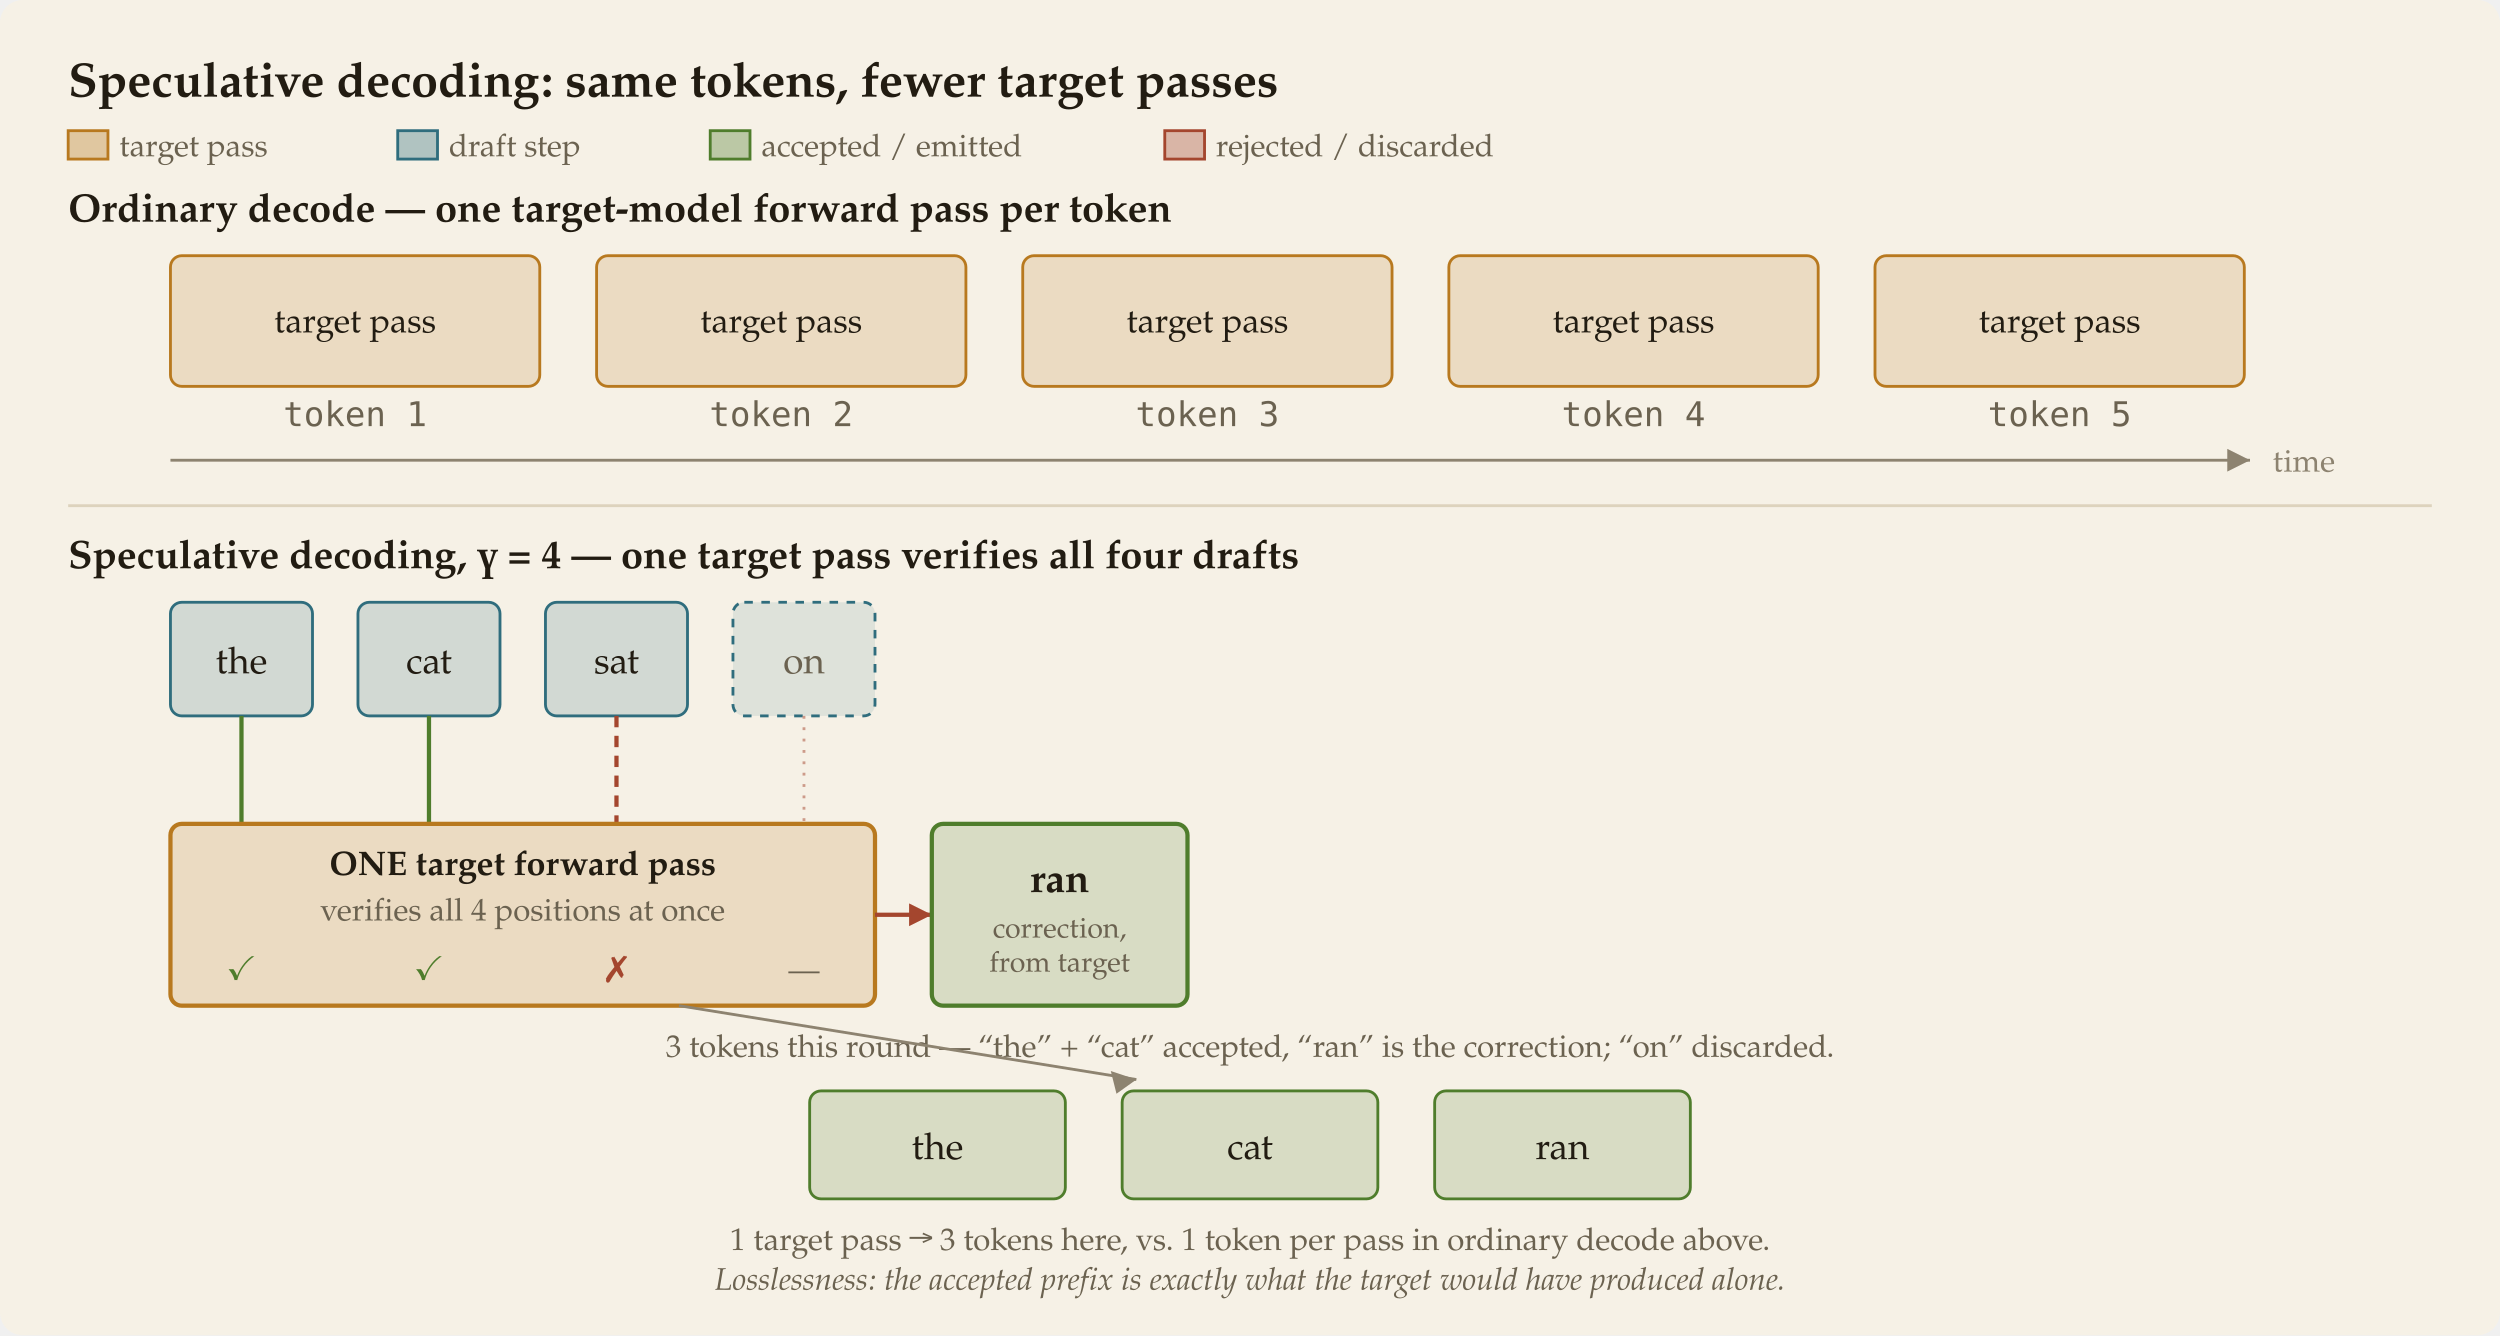
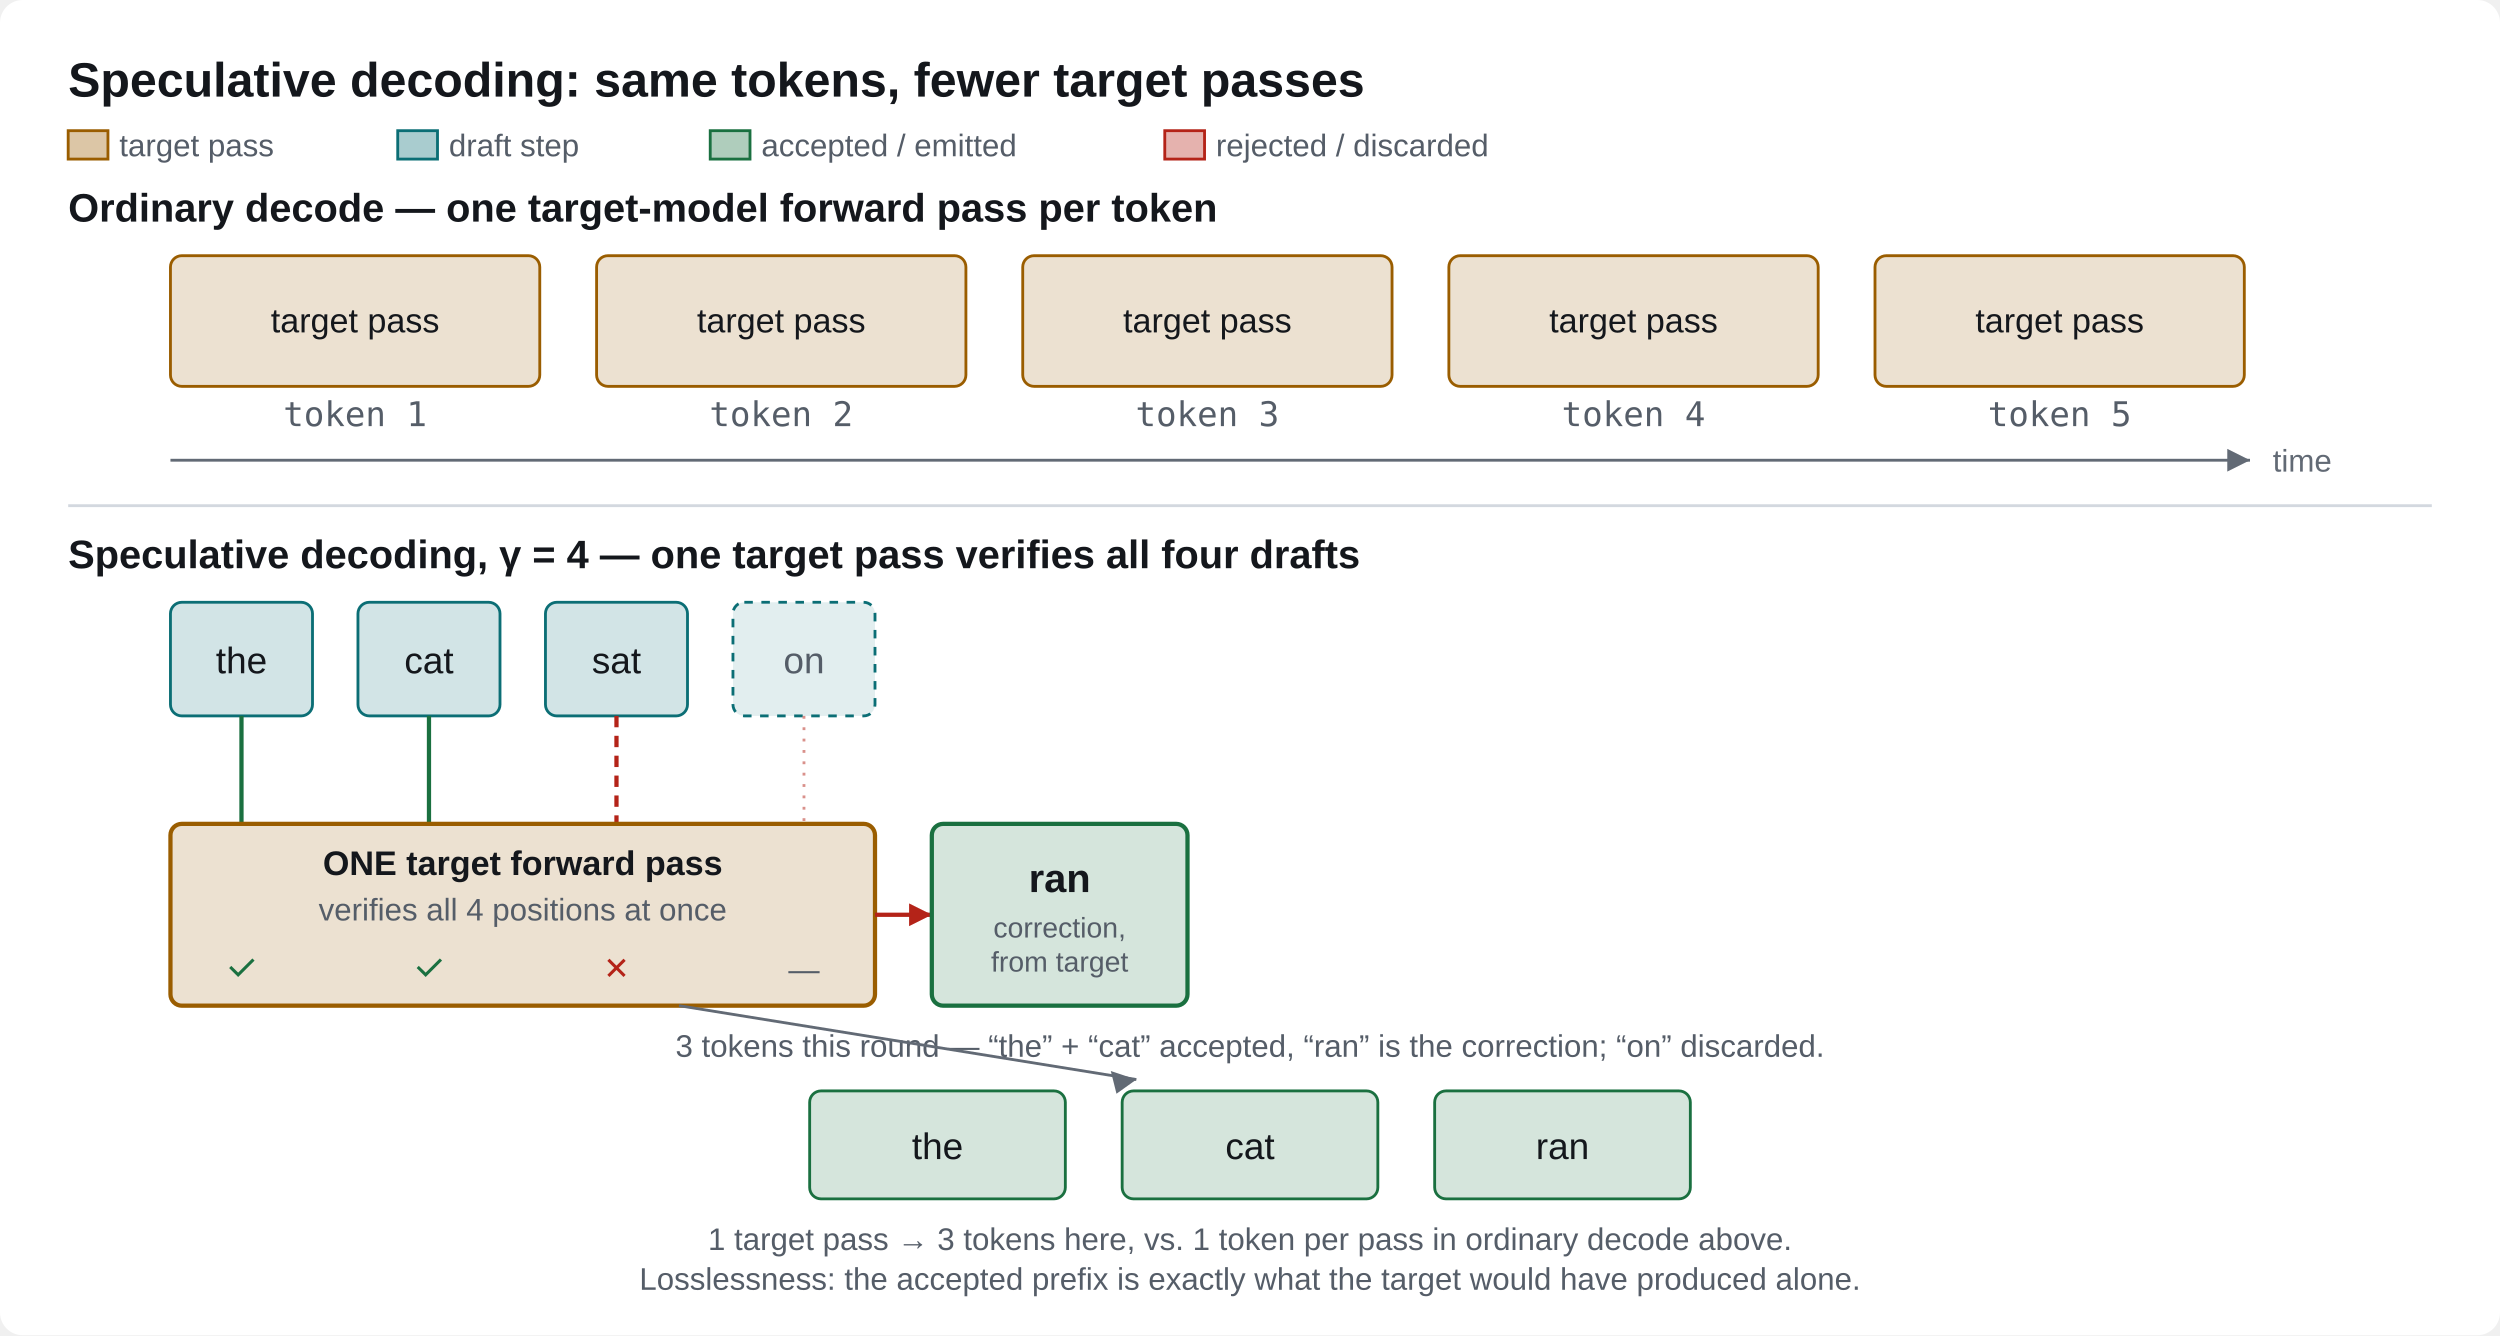
- <svg xmlns="http://www.w3.org/2000/svg" viewBox="0 0 880 470" width="880" height="470" font-family="Iowan Old Style, Palatino, Georgia, serif">
-   <rect width="880" height="470" rx="8" fill="#f6f1e6" />
-   <text x="24" y="34" font-size="17" font-weight="600" fill="#221c12">Speculative decoding: same tokens, fewer target passes</text>
-   <g font-size="11" fill="#6b6250">
-     <rect x="24" y="46" width="14" height="10" fill="#b8791f" fill-opacity="0.35" stroke="#b8791f" />
+ <svg xmlns="http://www.w3.org/2000/svg" viewBox="0 0 880 470" width="880" height="470" font-family="Atkinson Hyperlegible Next, system-ui, -apple-system, Segoe UI, Helvetica Neue, Arial, sans-serif">
+   <rect width="880" height="470" rx="8" fill="#ffffff" />
+   <text x="24" y="34" font-size="17" font-weight="600" fill="#14171c">Speculative decoding: same tokens, fewer target passes</text>
+   <g font-size="11" fill="#555d68">
+     <rect x="24" y="46" width="14" height="10" fill="#9a5d00" fill-opacity="0.35" stroke="#9a5d00" />
    <text x="42" y="55">target pass</text>
-     <rect x="140" y="46" width="14" height="10" fill="#2f6d7d" fill-opacity="0.35" stroke="#2f6d7d" />
+     <rect x="140" y="46" width="14" height="10" fill="#0b6e75" fill-opacity="0.35" stroke="#0b6e75" />
    <text x="158" y="55">draft step</text>
-     <rect x="250" y="46" width="14" height="10" fill="#4f7d2c" fill-opacity="0.35" stroke="#4f7d2c" />
+     <rect x="250" y="46" width="14" height="10" fill="#1a7040" fill-opacity="0.35" stroke="#1a7040" />
    <text x="268" y="55">accepted / emitted</text>
-     <rect x="410" y="46" width="14" height="10" fill="#a4462e" fill-opacity="0.35" stroke="#a4462e" />
+     <rect x="410" y="46" width="14" height="10" fill="#b42318" fill-opacity="0.35" stroke="#b42318" />
    <text x="428" y="55">rejected / discarded</text>
  </g>
-   <text x="24" y="78" font-size="14" font-weight="600" fill="#221c12">Ordinary decode — one target-model forward pass per token</text>
+   <text x="24" y="78" font-size="14" font-weight="600" fill="#14171c">Ordinary decode — one target-model forward pass per token</text>
  <g>
-     <rect x="60" y="90" width="130" height="46" rx="4" fill="#b8791f" fill-opacity="0.18" stroke="#b8791f" />
-     <text x="125" y="117" font-size="12" text-anchor="middle" fill="#221c12">target pass</text>
-     <text x="125" y="150" font-size="12" font-family="SF Mono, Menlo, Consolas, monospace" text-anchor="middle" fill="#6b6250">token 1</text>
-     <rect x="210" y="90" width="130" height="46" rx="4" fill="#b8791f" fill-opacity="0.18" stroke="#b8791f" />
-     <text x="275" y="117" font-size="12" text-anchor="middle" fill="#221c12">target pass</text>
-     <text x="275" y="150" font-size="12" font-family="SF Mono, Menlo, Consolas, monospace" text-anchor="middle" fill="#6b6250">token 2</text>
-     <rect x="360" y="90" width="130" height="46" rx="4" fill="#b8791f" fill-opacity="0.18" stroke="#b8791f" />
-     <text x="425" y="117" font-size="12" text-anchor="middle" fill="#221c12">target pass</text>
-     <text x="425" y="150" font-size="12" font-family="SF Mono, Menlo, Consolas, monospace" text-anchor="middle" fill="#6b6250">token 3</text>
-     <rect x="510" y="90" width="130" height="46" rx="4" fill="#b8791f" fill-opacity="0.18" stroke="#b8791f" />
-     <text x="575" y="117" font-size="12" text-anchor="middle" fill="#221c12">target pass</text>
-     <text x="575" y="150" font-size="12" font-family="SF Mono, Menlo, Consolas, monospace" text-anchor="middle" fill="#6b6250">token 4</text>
-     <rect x="660" y="90" width="130" height="46" rx="4" fill="#b8791f" fill-opacity="0.18" stroke="#b8791f" />
-     <text x="725" y="117" font-size="12" text-anchor="middle" fill="#221c12">target pass</text>
-     <text x="725" y="150" font-size="12" font-family="SF Mono, Menlo, Consolas, monospace" text-anchor="middle" fill="#6b6250">token 5</text>
+     <rect x="60" y="90" width="130" height="46" rx="4" fill="#9a5d00" fill-opacity="0.18" stroke="#9a5d00" />
+     <text x="125" y="117" font-size="12" text-anchor="middle" fill="#14171c">target pass</text>
+     <text x="125" y="150" font-size="12" font-family="JetBrains Mono, SF Mono, Menlo, Consolas, monospace" text-anchor="middle" fill="#555d68">token 1</text>
+     <rect x="210" y="90" width="130" height="46" rx="4" fill="#9a5d00" fill-opacity="0.18" stroke="#9a5d00" />
+     <text x="275" y="117" font-size="12" text-anchor="middle" fill="#14171c">target pass</text>
+     <text x="275" y="150" font-size="12" font-family="JetBrains Mono, SF Mono, Menlo, Consolas, monospace" text-anchor="middle" fill="#555d68">token 2</text>
+     <rect x="360" y="90" width="130" height="46" rx="4" fill="#9a5d00" fill-opacity="0.18" stroke="#9a5d00" />
+     <text x="425" y="117" font-size="12" text-anchor="middle" fill="#14171c">target pass</text>
+     <text x="425" y="150" font-size="12" font-family="JetBrains Mono, SF Mono, Menlo, Consolas, monospace" text-anchor="middle" fill="#555d68">token 3</text>
+     <rect x="510" y="90" width="130" height="46" rx="4" fill="#9a5d00" fill-opacity="0.18" stroke="#9a5d00" />
+     <text x="575" y="117" font-size="12" text-anchor="middle" fill="#14171c">target pass</text>
+     <text x="575" y="150" font-size="12" font-family="JetBrains Mono, SF Mono, Menlo, Consolas, monospace" text-anchor="middle" fill="#555d68">token 4</text>
+     <rect x="660" y="90" width="130" height="46" rx="4" fill="#9a5d00" fill-opacity="0.18" stroke="#9a5d00" />
+     <text x="725" y="117" font-size="12" text-anchor="middle" fill="#14171c">target pass</text>
+     <text x="725" y="150" font-size="12" font-family="JetBrains Mono, SF Mono, Menlo, Consolas, monospace" text-anchor="middle" fill="#555d68">token 5</text>
  </g>
-   <line x1="60" y1="162" x2="792" y2="162" stroke="#8d8370" stroke-width="1" />
-   <polygon points="792,162 784,158 784,166" fill="#8d8370" />
-   <text x="800" y="166" font-size="11" fill="#8d8370">time</text>
-   <line x1="24" y1="178" x2="856" y2="178" stroke="#ddd3bd" stroke-width="1" />
-   <text x="24" y="200" font-size="14" font-weight="600" fill="#221c12">Speculative decoding, γ = 4 — one target pass verifies all four drafts</text>
+   <line x1="60" y1="162" x2="792" y2="162" stroke="#626a75" stroke-width="1" />
+   <polygon points="792,162 784,158 784,166" fill="#626a75" />
+   <text x="800" y="166" font-size="11" fill="#626a75">time</text>
+   <line x1="24" y1="178" x2="856" y2="178" stroke="#d3d8df" stroke-width="1" />
+   <text x="24" y="200" font-size="14" font-weight="600" fill="#14171c">Speculative decoding, γ = 4 — one target pass verifies all four drafts</text>
  <g>
-     <rect x="60" y="212" width="50" height="40" rx="4" fill="#2f6d7d" fill-opacity="0.18" stroke="#2f6d7d" />
-     <text x="85" y="237" font-size="13" text-anchor="middle" fill="#221c12">the</text>
-     <rect x="126" y="212" width="50" height="40" rx="4" fill="#2f6d7d" fill-opacity="0.18" stroke="#2f6d7d" />
-     <text x="151" y="237" font-size="13" text-anchor="middle" fill="#221c12">cat</text>
-     <rect x="192" y="212" width="50" height="40" rx="4" fill="#2f6d7d" fill-opacity="0.18" stroke="#2f6d7d" />
-     <text x="217" y="237" font-size="13" text-anchor="middle" fill="#221c12">sat</text>
-     <rect x="258" y="212" width="50" height="40" rx="4" fill="#2f6d7d" fill-opacity="0.12" stroke="#2f6d7d" stroke-dasharray="3,3" />
-     <text x="283" y="237" font-size="13" text-anchor="middle" fill="#6b6250">on</text>
+     <rect x="60" y="212" width="50" height="40" rx="4" fill="#0b6e75" fill-opacity="0.18" stroke="#0b6e75" />
+     <text x="85" y="237" font-size="13" text-anchor="middle" fill="#14171c">the</text>
+     <rect x="126" y="212" width="50" height="40" rx="4" fill="#0b6e75" fill-opacity="0.18" stroke="#0b6e75" />
+     <text x="151" y="237" font-size="13" text-anchor="middle" fill="#14171c">cat</text>
+     <rect x="192" y="212" width="50" height="40" rx="4" fill="#0b6e75" fill-opacity="0.18" stroke="#0b6e75" />
+     <text x="217" y="237" font-size="13" text-anchor="middle" fill="#14171c">sat</text>
+     <rect x="258" y="212" width="50" height="40" rx="4" fill="#0b6e75" fill-opacity="0.12" stroke="#0b6e75" stroke-dasharray="3,3" />
+     <text x="283" y="237" font-size="13" text-anchor="middle" fill="#555d68">on</text>
  </g>
-   <line x1="85" y1="252" x2="85" y2="290" stroke="#4f7d2c" stroke-width="1.5" />
-   <line x1="151" y1="252" x2="151" y2="290" stroke="#4f7d2c" stroke-width="1.5" />
-   <line x1="217" y1="252" x2="217" y2="290" stroke="#a4462e" stroke-width="1.5" stroke-dasharray="4,3" />
-   <line x1="283" y1="252" x2="283" y2="290" stroke="#a4462e" stroke-width="1" stroke-dasharray="1,3" opacity="0.5" />
-   <rect x="60" y="290" width="248" height="64" rx="4" fill="#b8791f" fill-opacity="0.18" stroke="#b8791f" stroke-width="1.5" />
-   <text x="184" y="308" font-size="12" font-weight="600" text-anchor="middle" fill="#221c12">ONE target forward pass</text>
-   <text x="184" y="324" font-size="11" text-anchor="middle" fill="#6b6250">verifies all 4 positions at once</text>
-   <text x="85" y="345" font-size="13" text-anchor="middle" fill="#4f7d2c">✓</text>
-   <text x="151" y="345" font-size="13" text-anchor="middle" fill="#4f7d2c">✓</text>
-   <text x="217" y="345" font-size="13" text-anchor="middle" fill="#a4462e">✗</text>
-   <text x="283" y="345" font-size="11" text-anchor="middle" fill="#6b6250">—</text>
-   <line x1="308" y1="322" x2="328" y2="322" stroke="#a4462e" stroke-width="1.5" />
-   <polygon points="328,322 320,318 320,326" fill="#a4462e" />
-   <rect x="328" y="290" width="90" height="64" rx="4" fill="#4f7d2c" fill-opacity="0.18" stroke="#4f7d2c" stroke-width="1.5" />
-   <text x="373" y="314" font-size="14" font-weight="600" text-anchor="middle" fill="#221c12">ran</text>
-   <text x="373" y="330" font-size="10" text-anchor="middle" fill="#6b6250">correction,</text>
-   <text x="373" y="342" font-size="10" text-anchor="middle" fill="#6b6250">from target</text>
-   <text x="440" y="372" font-size="11" text-anchor="middle" fill="#6b6250">3 tokens this round — “the” + “cat” accepted, “ran” is the correction; “on” discarded.</text>
-   <line x1="239" y1="354" x2="400" y2="380" stroke="#8d8370" stroke-width="1" />
-   <polygon points="400,380 391,377 393,385" fill="#8d8370" />
-   <rect x="285" y="384" width="90" height="38" rx="4" fill="#4f7d2c" fill-opacity="0.18" stroke="#4f7d2c" />
-   <text x="330" y="408" font-size="13" text-anchor="middle" fill="#221c12">the</text>
-   <rect x="395" y="384" width="90" height="38" rx="4" fill="#4f7d2c" fill-opacity="0.18" stroke="#4f7d2c" />
-   <text x="440" y="408" font-size="13" text-anchor="middle" fill="#221c12">cat</text>
-   <rect x="505" y="384" width="90" height="38" rx="4" fill="#4f7d2c" fill-opacity="0.18" stroke="#4f7d2c" />
-   <text x="550" y="408" font-size="13" text-anchor="middle" fill="#221c12">ran</text>
-   <text x="440" y="440" font-size="11" text-anchor="middle" fill="#6b6250">1 target pass → 3 tokens here, vs. 1 token per pass in ordinary decode above.</text>
-   <text x="440" y="454" font-size="11" font-style="italic" text-anchor="middle" fill="#6b6250">Losslessness: the accepted prefix is exactly what the target would have produced alone.</text>
+   <line x1="85" y1="252" x2="85" y2="290" stroke="#1a7040" stroke-width="1.5" />
+   <line x1="151" y1="252" x2="151" y2="290" stroke="#1a7040" stroke-width="1.5" />
+   <line x1="217" y1="252" x2="217" y2="290" stroke="#b42318" stroke-width="1.5" stroke-dasharray="4,3" />
+   <line x1="283" y1="252" x2="283" y2="290" stroke="#b42318" stroke-width="1" stroke-dasharray="1,3" opacity="0.5" />
+   <rect x="60" y="290" width="248" height="64" rx="4" fill="#9a5d00" fill-opacity="0.18" stroke="#9a5d00" stroke-width="1.5" />
+   <text x="184" y="308" font-size="12" font-weight="600" text-anchor="middle" fill="#14171c">ONE target forward pass</text>
+   <text x="184" y="324" font-size="11" text-anchor="middle" fill="#555d68">verifies all 4 positions at once</text>
+   <text x="85" y="345" font-size="13" text-anchor="middle" fill="#1a7040">✓</text>
+   <text x="151" y="345" font-size="13" text-anchor="middle" fill="#1a7040">✓</text>
+   <text x="217" y="345" font-size="13" text-anchor="middle" fill="#b42318">✗</text>
+   <text x="283" y="345" font-size="11" text-anchor="middle" fill="#555d68">—</text>
+   <line x1="308" y1="322" x2="328" y2="322" stroke="#b42318" stroke-width="1.5" />
+   <polygon points="328,322 320,318 320,326" fill="#b42318" />
+   <rect x="328" y="290" width="90" height="64" rx="4" fill="#1a7040" fill-opacity="0.18" stroke="#1a7040" stroke-width="1.5" />
+   <text x="373" y="314" font-size="14" font-weight="600" text-anchor="middle" fill="#14171c">ran</text>
+   <text x="373" y="330" font-size="10" text-anchor="middle" fill="#555d68">correction,</text>
+   <text x="373" y="342" font-size="10" text-anchor="middle" fill="#555d68">from target</text>
+   <text x="440" y="372" font-size="11" text-anchor="middle" fill="#555d68">3 tokens this round — “the” + “cat” accepted, “ran” is the correction; “on” discarded.</text>
+   <line x1="239" y1="354" x2="400" y2="380" stroke="#626a75" stroke-width="1" />
+   <polygon points="400,380 391,377 393,385" fill="#626a75" />
+   <rect x="285" y="384" width="90" height="38" rx="4" fill="#1a7040" fill-opacity="0.18" stroke="#1a7040" />
+   <text x="330" y="408" font-size="13" text-anchor="middle" fill="#14171c">the</text>
+   <rect x="395" y="384" width="90" height="38" rx="4" fill="#1a7040" fill-opacity="0.18" stroke="#1a7040" />
+   <text x="440" y="408" font-size="13" text-anchor="middle" fill="#14171c">cat</text>
+   <rect x="505" y="384" width="90" height="38" rx="4" fill="#1a7040" fill-opacity="0.18" stroke="#1a7040" />
+   <text x="550" y="408" font-size="13" text-anchor="middle" fill="#14171c">ran</text>
+   <text x="440" y="440" font-size="11" text-anchor="middle" fill="#555d68">1 target pass → 3 tokens here, vs. 1 token per pass in ordinary decode above.</text>
+   <text x="440" y="454" font-size="11" text-anchor="middle" fill="#555d68">Losslessness: the accepted prefix is exactly what the target would have produced alone.</text>
</svg>
